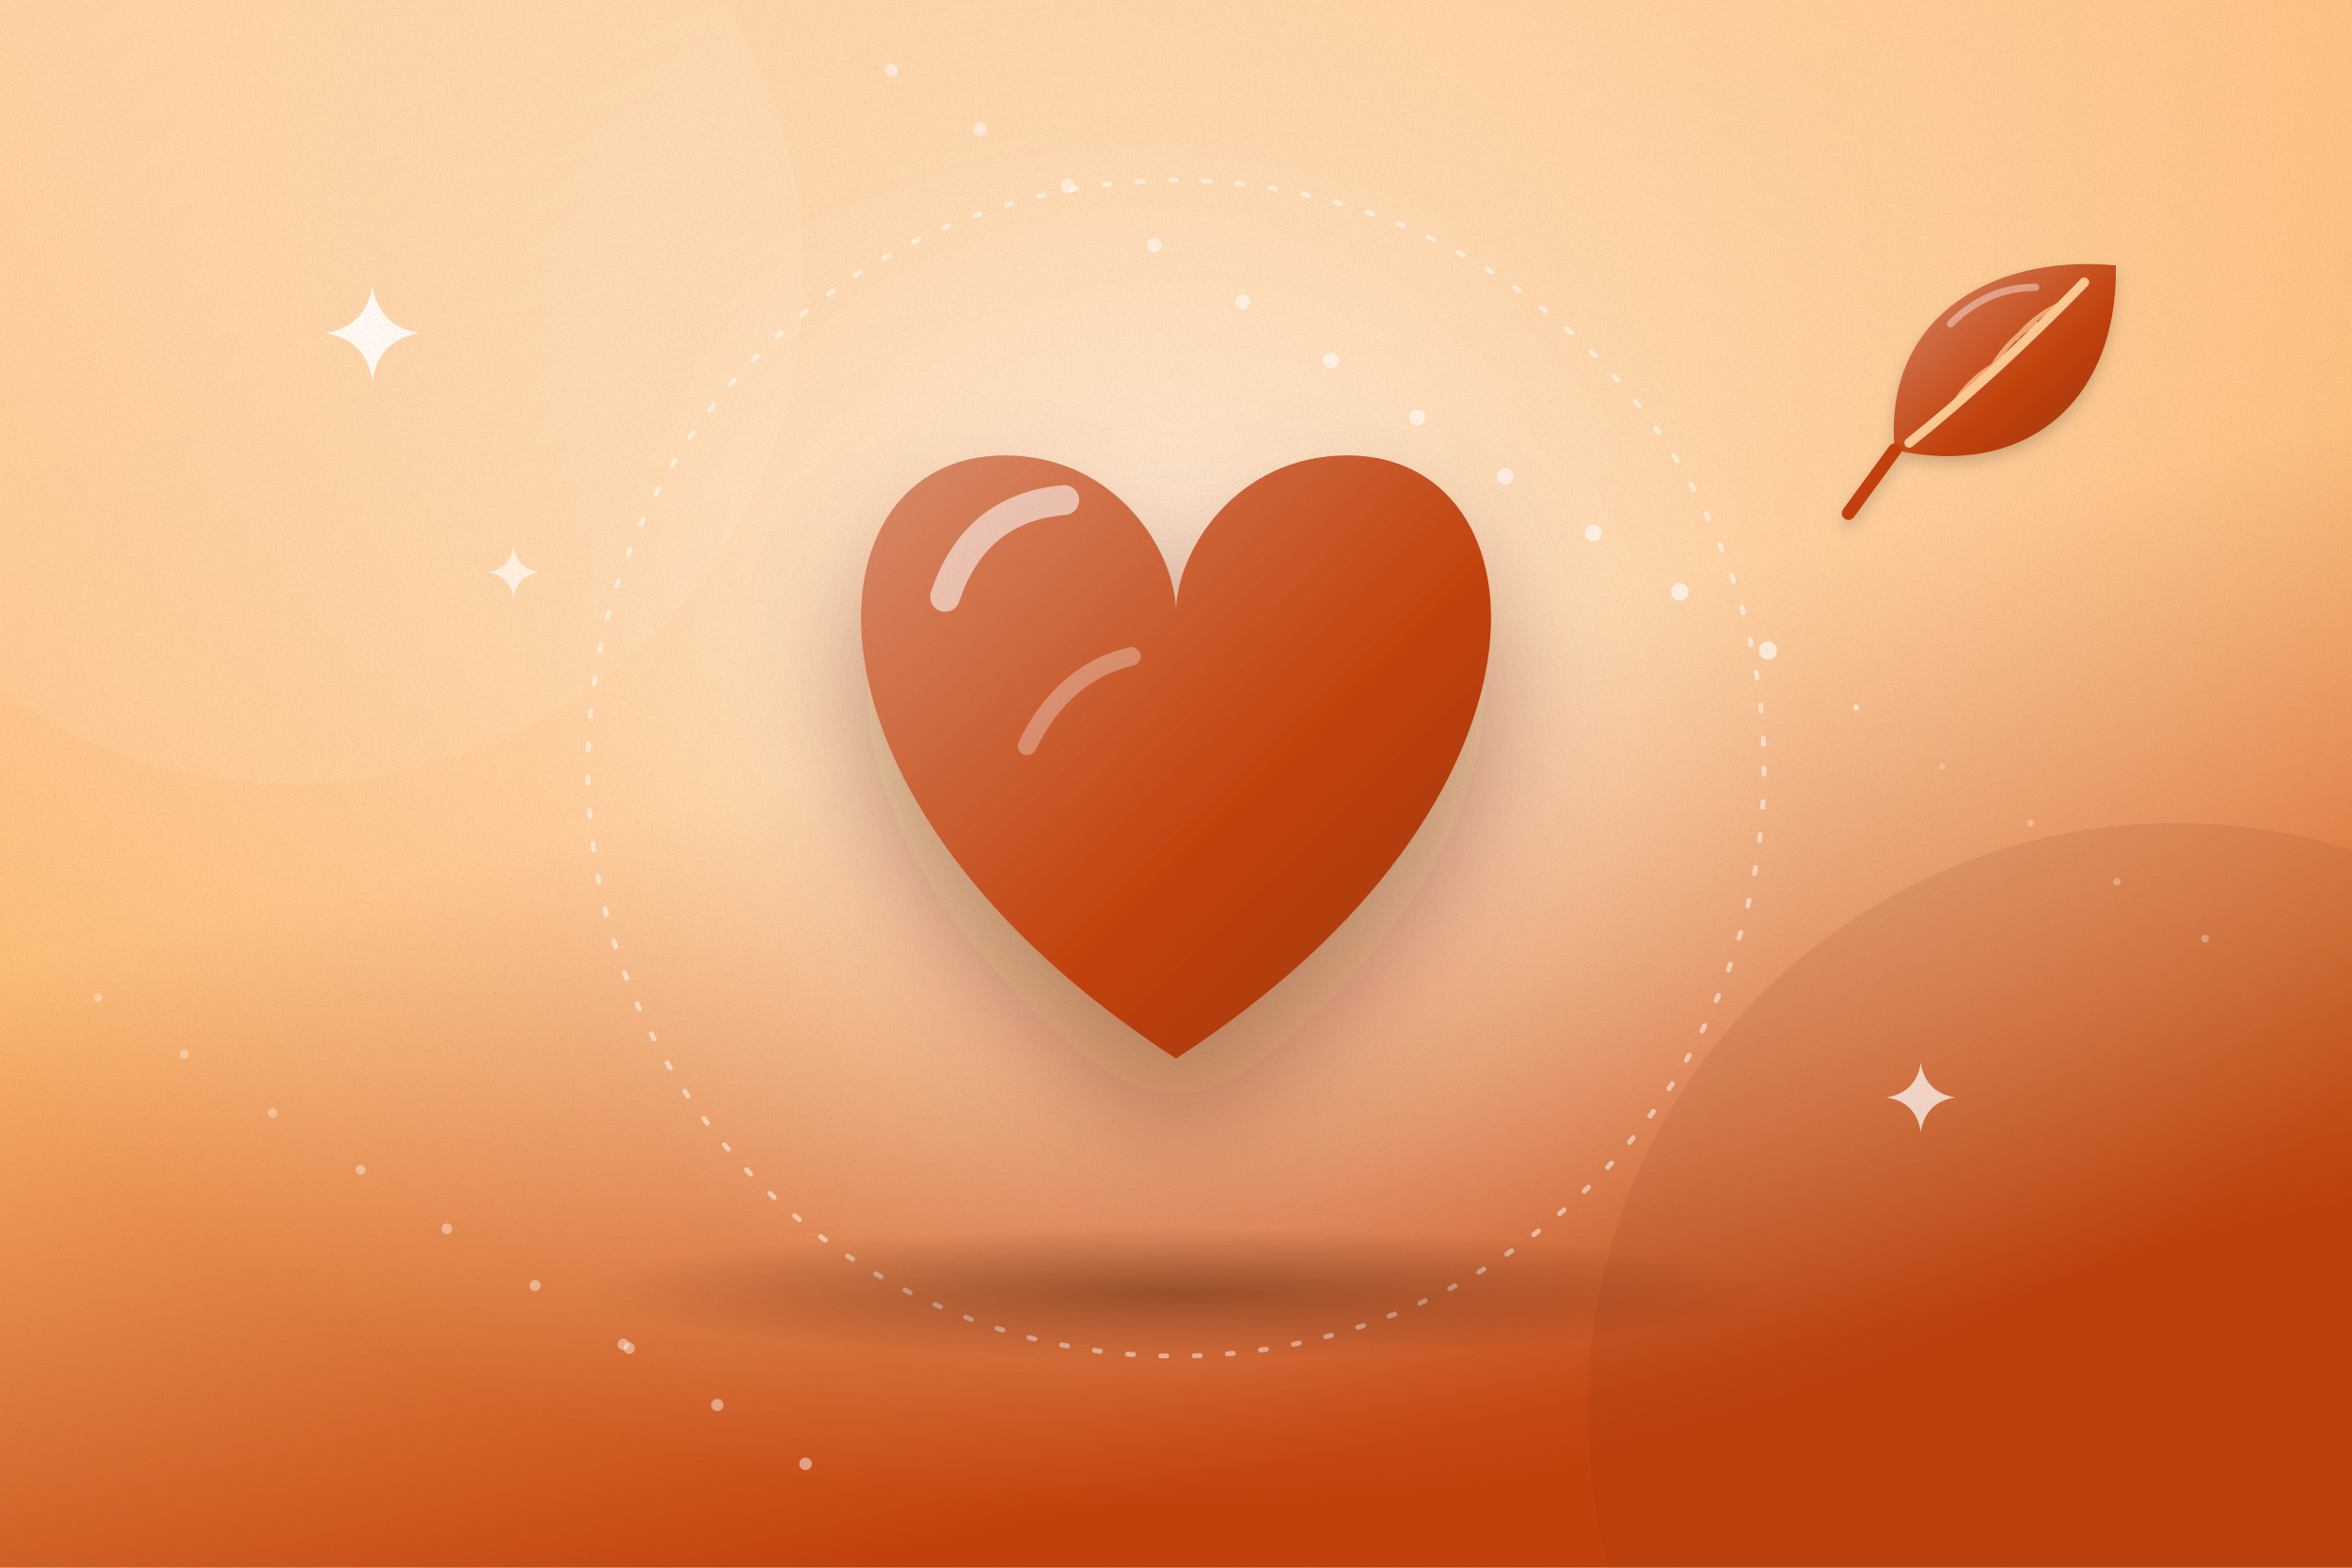
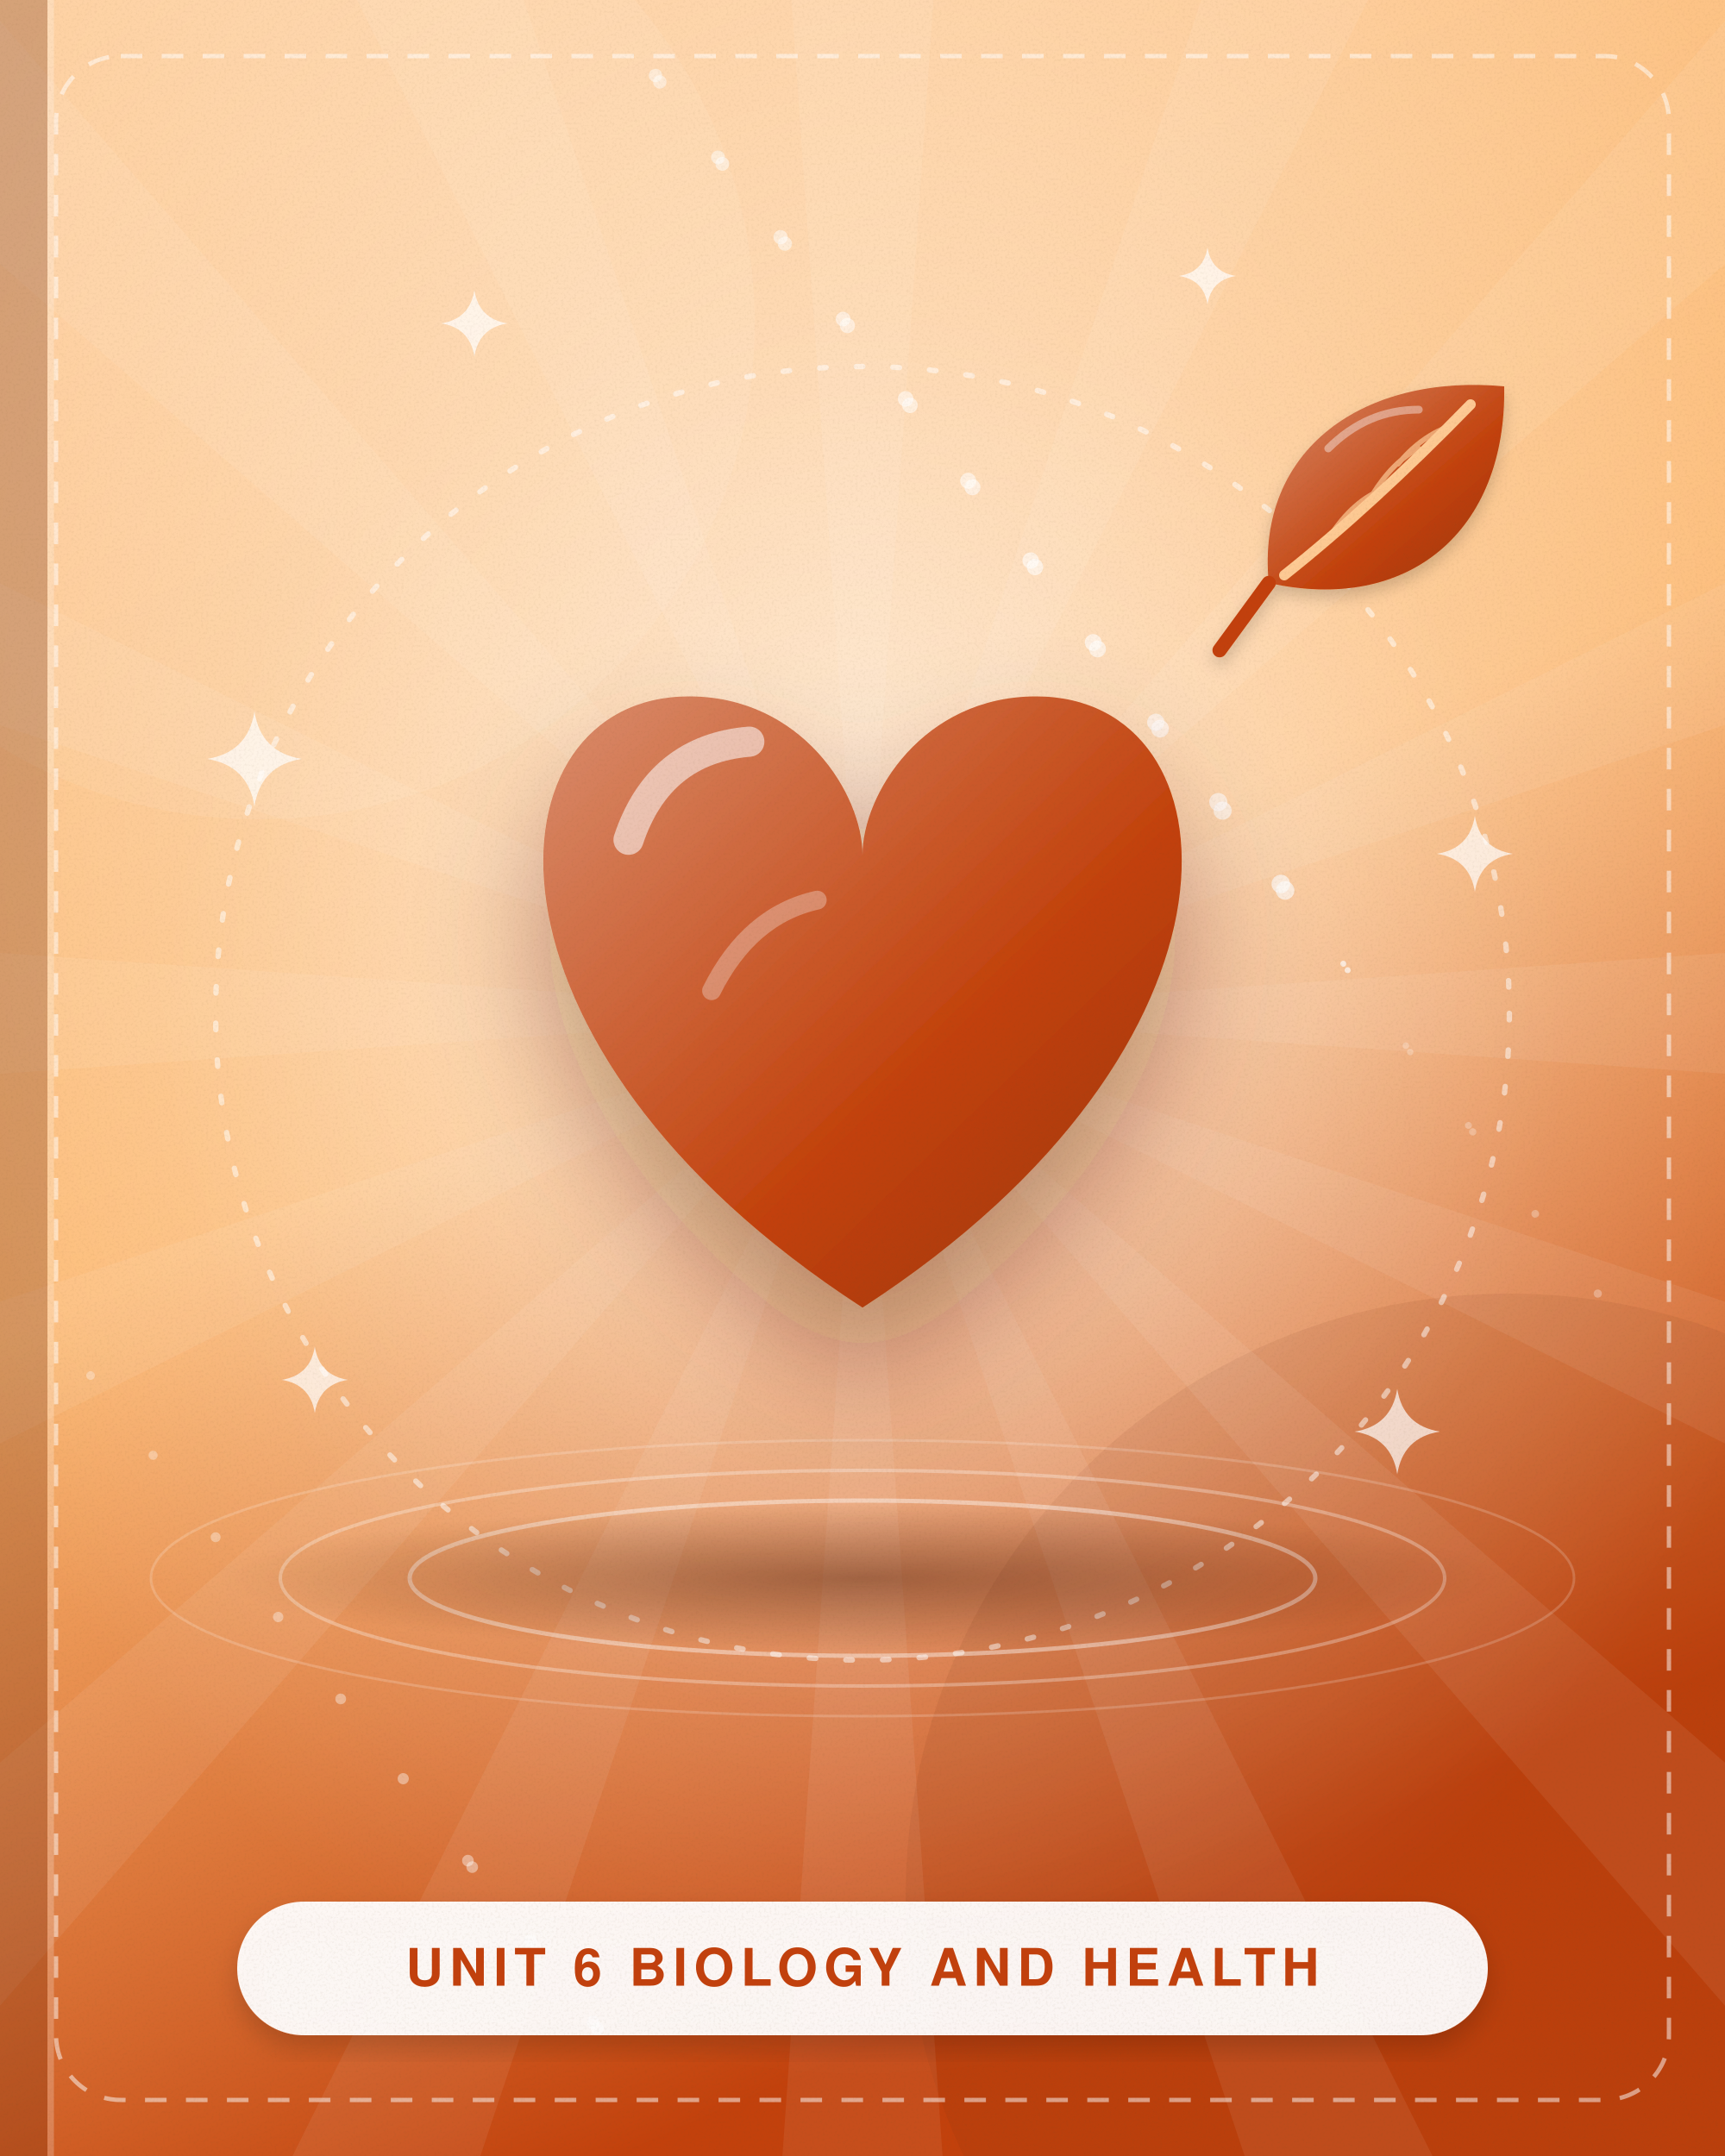
- <svg xmlns="http://www.w3.org/2000/svg" viewBox="0 0 1200 800" width="1200" height="800">
+ <svg xmlns="http://www.w3.org/2000/svg" viewBox="0 0 800 1000" width="800" height="1000">
  <defs>
    <linearGradient id="bg" x1="0" y1="0" x2="0.35" y2="1">
      <stop offset="0" stop-color="#fecf9e" />
      <stop offset="0.55" stop-color="#FDBA74" />
      <stop offset="1" stop-color="#C2410C" />
    </linearGradient>
    <radialGradient id="glow" cx="0.5" cy="0.36" r="0.6">
      <stop offset="0" stop-color="#FFFFFF" stop-opacity="0.55" />
      <stop offset="1" stop-color="#FFFFFF" stop-opacity="0" />
    </radialGradient>
    <radialGradient id="halo" cx="0.5" cy="0.5" r="0.5">
      <stop offset="0" stop-color="#FFFFFF" stop-opacity="0.28" />
      <stop offset="1" stop-color="#FFFFFF" stop-opacity="0" />
    </radialGradient>
    <radialGradient id="ground" cx="0.5" cy="0.5" r="0.5">
      <stop offset="0" stop-color="#4e1a05" stop-opacity="0.45" />
      <stop offset="1" stop-color="#4e1a05" stop-opacity="0" />
    </radialGradient>
    <linearGradient id="gA" x1="0" y1="0" x2="1" y2="1">
      <stop offset="0" stop-color="#da8d6d" />
      <stop offset="0.6" stop-color="#C2410C" />
      <stop offset="1" stop-color="#9b340a" />
    </linearGradient>
    <linearGradient id="gB" x1="0" y1="0" x2="1" y2="1">
      <stop offset="0" stop-color="#fed9b3" />
      <stop offset="1" stop-color="#FDBA74" />
    </linearGradient>
    <radialGradient id="gS" cx="0.34" cy="0.3" r="0.85">
      <stop offset="0" stop-color="#e7b39e" />
      <stop offset="0.55" stop-color="#C2410C" />
      <stop offset="1" stop-color="#842c08" />
    </radialGradient>
    <radialGradient id="gS2" cx="0.34" cy="0.3" r="0.85">
      <stop offset="0" stop-color="#fee3c7" />
      <stop offset="0.6" stop-color="#FDBA74" />
      <stop offset="1" stop-color="#ca955d" />
    </radialGradient>
    <linearGradient id="gP" x1="0" y1="0" x2="0" y2="1">
      <stop offset="0" stop-color="#FFFDF6" />
      <stop offset="1" stop-color="#F2E4C8" />
    </linearGradient>
    <filter id="drop" x="-40%" y="-40%" width="180%" height="190%">
      <feDropShadow dx="0" dy="18" stdDeviation="16" flood-color="#571d05" flood-opacity="0.38" />
    </filter>
    <filter id="soft" x="-20%" y="-20%" width="140%" height="140%">
      <feDropShadow dx="0" dy="6" stdDeviation="6" flood-color="#000000" flood-opacity="0.18" />
    </filter>
    <filter id="speck" x="0" y="0" width="100%" height="100%">
      <feTurbulence type="fractalNoise" baseFrequency="0.85" numOctaves="3" seed="7" stitchTiles="stitch" />
      <feColorMatrix type="matrix" values="0 0 0 0 0.12  0 0 0 0 0.07  0 0 0 0 0.02  0 0 0 0.9 -0.42" />
    </filter>
    <clipPath id="front">
      <rect x="-240" y="0" width="480" height="240" />
    </clipPath>
  </defs>
-   <rect width="1200" height="800" fill="url(#bg)" />
-   <rect width="1200" height="800" fill="url(#glow)" />
-   <circle cx="150" cy="140" r="260" fill="#FFFFFF" opacity="0.07" />
-   <circle cx="1110" cy="720" r="300" fill="#742707" opacity="0.10" />
-   <circle cx="321" cy="688" r="2.9" fill="#FFFFFF" opacity="0.41" />
-   <circle cx="366" cy="717" r="3.1" fill="#FFFFFF" opacity="0.43" />
-   <circle cx="411" cy="747" r="3.2" fill="#FFFFFF" opacity="0.45" />
-   <circle cx="455" cy="36" r="3.3" fill="#FFFFFF" opacity="0.46" />
-   <circle cx="500" cy="66" r="3.4" fill="#FFFFFF" opacity="0.48" />
-   <circle cx="545" cy="95" r="3.6" fill="#FFFFFF" opacity="0.49" />
-   <circle cx="589" cy="125" r="3.7" fill="#FFFFFF" opacity="0.51" />
-   <circle cx="634" cy="154" r="3.8" fill="#FFFFFF" opacity="0.53" />
-   <circle cx="679" cy="184" r="4.0" fill="#FFFFFF" opacity="0.54" />
-   <circle cx="723" cy="213" r="4.1" fill="#FFFFFF" opacity="0.56" />
-   <circle cx="768" cy="243" r="4.2" fill="#FFFFFF" opacity="0.57" />
-   <circle cx="813" cy="272" r="4.3" fill="#FFFFFF" opacity="0.59" />
-   <circle cx="857" cy="302" r="4.5" fill="#FFFFFF" opacity="0.61" />
-   <circle cx="902" cy="332" r="4.6" fill="#FFFFFF" opacity="0.62" />
-   <circle cx="947" cy="361" r="1.5" fill="#FFFFFF" opacity="0.64" />
-   <circle cx="991" cy="391" r="1.6" fill="#FFFFFF" opacity="0.25" />
-   <circle cx="1036" cy="420" r="1.8" fill="#FFFFFF" opacity="0.27" />
-   <circle cx="1080" cy="450" r="1.9" fill="#FFFFFF" opacity="0.29" />
-   <circle cx="1125" cy="479" r="2.0" fill="#FFFFFF" opacity="0.30" />
-   <circle cx="50" cy="509" r="2.2" fill="#FFFFFF" opacity="0.32" />
-   <circle cx="94" cy="538" r="2.3" fill="#FFFFFF" opacity="0.33" />
-   <circle cx="139" cy="568" r="2.4" fill="#FFFFFF" opacity="0.35" />
-   <circle cx="184" cy="597" r="2.5" fill="#FFFFFF" opacity="0.37" />
-   <circle cx="228" cy="627" r="2.7" fill="#FFFFFF" opacity="0.38" />
-   <circle cx="273" cy="656" r="2.8" fill="#FFFFFF" opacity="0.40" />
-   <circle cx="318" cy="686" r="2.9" fill="#FFFFFF" opacity="0.41" />
-   <circle cx="600" cy="392" r="300" fill="none" stroke="#FFFFFF" stroke-width="2.5" stroke-dasharray="3 14" stroke-linecap="round" opacity="0.5" />
-   <circle cx="600" cy="392" r="330" fill="url(#halo)" />
-   <ellipse cx="600" cy="660" rx="300" ry="34" fill="url(#ground)" />
-   <g transform="translate(600 392) scale(1.9)" filter="url(#drop)">
+   <rect width="800" height="1000" fill="url(#bg)" />
+   <rect width="800" height="1000" fill="url(#glow)" />
+   <circle cx="120" cy="150" r="230" fill="#FFFFFF" opacity="0.07" />
+   <circle cx="700" cy="880" r="280" fill="#742707" opacity="0.10" />
+   <circle cx="219" cy="866" r="2.7" fill="#FFFFFF" opacity="0.41" />
+   <circle cx="248" cy="903" r="2.9" fill="#FFFFFF" opacity="0.43" />
+   <circle cx="277" cy="941" r="3.0" fill="#FFFFFF" opacity="0.45" />
+   <circle cx="306" cy="38" r="3.1" fill="#FFFFFF" opacity="0.46" />
+   <circle cx="335" cy="76" r="3.2" fill="#FFFFFF" opacity="0.48" />
+   <circle cx="364" cy="113" r="3.3" fill="#FFFFFF" opacity="0.49" />
+   <circle cx="393" cy="151" r="3.5" fill="#FFFFFF" opacity="0.51" />
+   <circle cx="422" cy="188" r="3.6" fill="#FFFFFF" opacity="0.53" />
+   <circle cx="451" cy="226" r="3.7" fill="#FFFFFF" opacity="0.54" />
+   <circle cx="480" cy="263" r="3.8" fill="#FFFFFF" opacity="0.56" />
+   <circle cx="509" cy="301" r="3.9" fill="#FFFFFF" opacity="0.57" />
+   <circle cx="538" cy="338" r="4.1" fill="#FFFFFF" opacity="0.59" />
+   <circle cx="567" cy="376" r="4.2" fill="#FFFFFF" opacity="0.61" />
+   <circle cx="596" cy="413" r="4.3" fill="#FFFFFF" opacity="0.62" />
+   <circle cx="625" cy="450" r="1.4" fill="#FFFFFF" opacity="0.64" />
+   <circle cx="654" cy="488" r="1.5" fill="#FFFFFF" opacity="0.25" />
+   <circle cx="683" cy="525" r="1.7" fill="#FFFFFF" opacity="0.27" />
+   <circle cx="712" cy="563" r="1.8" fill="#FFFFFF" opacity="0.29" />
+   <circle cx="741" cy="600" r="1.9" fill="#FFFFFF" opacity="0.30" />
+   <circle cx="42" cy="638" r="2.0" fill="#FFFFFF" opacity="0.32" />
+   <circle cx="71" cy="675" r="2.1" fill="#FFFFFF" opacity="0.33" />
+   <circle cx="100" cy="713" r="2.3" fill="#FFFFFF" opacity="0.35" />
+   <circle cx="129" cy="750" r="2.4" fill="#FFFFFF" opacity="0.37" />
+   <circle cx="158" cy="788" r="2.5" fill="#FFFFFF" opacity="0.38" />
+   <circle cx="187" cy="825" r="2.6" fill="#FFFFFF" opacity="0.40" />
+   <circle cx="217" cy="863" r="2.7" fill="#FFFFFF" opacity="0.41" />
+   <circle cx="246" cy="900" r="2.9" fill="#FFFFFF" opacity="0.43" />
+   <circle cx="275" cy="938" r="3.0" fill="#FFFFFF" opacity="0.44" />
+   <circle cx="304" cy="35" r="3.1" fill="#FFFFFF" opacity="0.46" />
+   <circle cx="333" cy="73" r="3.2" fill="#FFFFFF" opacity="0.48" />
+   <circle cx="362" cy="110" r="3.3" fill="#FFFFFF" opacity="0.49" />
+   <circle cx="391" cy="148" r="3.4" fill="#FFFFFF" opacity="0.51" />
+   <circle cx="420" cy="185" r="3.6" fill="#FFFFFF" opacity="0.52" />
+   <circle cx="449" cy="223" r="3.7" fill="#FFFFFF" opacity="0.54" />
+   <circle cx="478" cy="260" r="3.8" fill="#FFFFFF" opacity="0.56" />
+   <circle cx="507" cy="298" r="3.9" fill="#FFFFFF" opacity="0.57" />
+   <circle cx="536" cy="335" r="4.0" fill="#FFFFFF" opacity="0.59" />
+   <circle cx="565" cy="372" r="4.2" fill="#FFFFFF" opacity="0.60" />
+   <circle cx="594" cy="410" r="4.3" fill="#FFFFFF" opacity="0.62" />
+   <circle cx="623" cy="447" r="1.4" fill="#FFFFFF" opacity="0.64" />
+   <circle cx="652" cy="485" r="1.5" fill="#FFFFFF" opacity="0.25" />
+   <circle cx="681" cy="522" r="1.6" fill="#FFFFFF" opacity="0.27" />
+   <path d="M400 470L1297.8 407.1L1297.8 532.9Z" fill="#FFFFFF" opacity="0.07" />
+   <path d="M400 470L1253.5 755.4L1205.4 871.7Z" fill="#FFFFFF" opacity="0.07" />
+   <path d="M400 470L1079.3 1060.3L990.3 1149.3Z" fill="#FFFFFF" opacity="0.07" />
+   <path d="M400 470L801.7 1275.4L685.4 1323.5Z" fill="#FFFFFF" opacity="0.07" />
+   <path d="M400 470L462.9 1367.8L337.1 1367.8Z" fill="#FFFFFF" opacity="0.07" />
+   <path d="M400 470L114.6 1323.5L-1.7 1275.4Z" fill="#FFFFFF" opacity="0.07" />
+   <path d="M400 470L-190.3 1149.3L-279.3 1060.3Z" fill="#FFFFFF" opacity="0.07" />
+   <path d="M400 470L-405.4 871.7L-453.5 755.4Z" fill="#FFFFFF" opacity="0.07" />
+   <path d="M400 470L-497.8 532.9L-497.8 407.1Z" fill="#FFFFFF" opacity="0.07" />
+   <path d="M400 470L-453.5 184.6L-405.4 68.3Z" fill="#FFFFFF" opacity="0.07" />
+   <path d="M400 470L-279.3 -120.3L-190.3 -209.3Z" fill="#FFFFFF" opacity="0.07" />
+   <path d="M400 470L-1.7 -335.4L114.6 -383.5Z" fill="#FFFFFF" opacity="0.07" />
+   <path d="M400 470L337.1 -427.8L462.9 -427.8Z" fill="#FFFFFF" opacity="0.07" />
+   <path d="M400 470L685.4 -383.5L801.7 -335.4Z" fill="#FFFFFF" opacity="0.07" />
+   <path d="M400 470L990.3 -209.3L1079.3 -120.3Z" fill="#FFFFFF" opacity="0.07" />
+   <path d="M400 470L1205.4 68.3L1253.5 184.6Z" fill="#FFFFFF" opacity="0.07" />
+   <rect x="26" y="26" width="748" height="948" rx="30" fill="none" stroke="#FFFFFF" stroke-width="2" stroke-dasharray="10 9" opacity="0.5" />
+   <rect x="0" y="0" width="22" height="1000" fill="#6b2407" opacity="0.28" />
+   <rect x="22" y="0" width="3" height="1000" fill="#FFFFFF" opacity="0.22" />
+   <circle cx="400" cy="470" r="300" fill="none" stroke="#FFFFFF" stroke-width="2.5" stroke-dasharray="3 14" stroke-linecap="round" opacity="0.5" />
+   <circle cx="400" cy="470" r="330" fill="url(#halo)" />
+   <ellipse cx="400" cy="732" rx="210" ry="36" fill="none" stroke="#FFFFFF" stroke-width="2.0" opacity="0.42" />
+   <ellipse cx="400" cy="732" rx="270" ry="50" fill="none" stroke="#FFFFFF" stroke-width="1.6" opacity="0.30" />
+   <ellipse cx="400" cy="732" rx="330" ry="64" fill="none" stroke="#FFFFFF" stroke-width="1.2" opacity="0.18" />
+   <ellipse cx="400" cy="732" rx="300" ry="34" fill="url(#ground)" />
+   <g transform="translate(400 470) scale(1.75)" filter="url(#drop)">
    <path d="M0 78C-108 8-100-84-46-84C-16-84 0-58 0-42C0-58 16-84 46-84C100-84 108 8 0 78Z" fill="url(#gA)" />
    <path d="M-62-46Q-54-70-30-72" stroke="#FFFFFF" stroke-width="8" fill="none" stroke-linecap="round" opacity=".55" />
    <path d="M-40 -6Q-30 -26 -12 -30" stroke="#FFFFFF" stroke-width="5" fill="none" stroke-linecap="round" opacity=".3" />
  </g>
-   <g transform="translate(1020 190) scale(0.62)" filter="url(#soft)">
+   <g transform="translate(640 232) scale(0.6)" filter="url(#soft)">
    <path d="M-86 64C-96-40-12-98 96-88C98 24 22 88-86 64Z" fill="url(#gA)" />
    <path d="M-74 58Q-6 4 70-74" stroke="url(#gB)" stroke-width="8" fill="none" stroke-linecap="round" />
    <path d="M-36 24Q-18-2 6-10M-6 -4Q10-30 30-40M14 -28Q32-50 56-58" stroke="url(#gB)" stroke-width="4" fill="none" stroke-linecap="round" opacity=".7" />
    <path d="M-86 64L-124 116" stroke="#C2410C" stroke-width="11" stroke-linecap="round" />
    <path d="M-40 -40Q-10-70 30-70" stroke="#FFFFFF" stroke-width="6" fill="none" stroke-linecap="round" opacity=".4" />
  </g>
-   <path transform="translate(190 170) scale(1.1)" d="M0 -22Q3 -3 22 0Q3 3 0 22Q-3 3 -22 0Q-3 -3 0 -22Z" fill="#FFFFFF" opacity="0.85" />
-   <path transform="translate(262 292) scale(0.6)" d="M0 -22Q3 -3 22 0Q3 3 0 22Q-3 3 -22 0Q-3 -3 0 -22Z" fill="#FFFFFF" opacity="0.6" />
-   <path transform="translate(980 560) scale(0.8)" d="M0 -22Q3 -3 22 0Q3 3 0 22Q-3 3 -22 0Q-3 -3 0 -22Z" fill="#FFFFFF" opacity="0.7" />
-   <rect width="1200" height="800" filter="url(#speck)" opacity="0.16" />
+   <path transform="translate(118 352) scale(1)" d="M0 -22Q3 -3 22 0Q3 3 0 22Q-3 3 -22 0Q-3 -3 0 -22Z" fill="#FFFFFF" opacity="0.7" />
+   <path transform="translate(684 396) scale(0.8)" d="M0 -22Q3 -3 22 0Q3 3 0 22Q-3 3 -22 0Q-3 -3 0 -22Z" fill="#FFFFFF" opacity="0.7" />
+   <path transform="translate(146 640) scale(0.7)" d="M0 -22Q3 -3 22 0Q3 3 0 22Q-3 3 -22 0Q-3 -3 0 -22Z" fill="#FFFFFF" opacity="0.7" />
+   <path transform="translate(648 664) scale(0.9)" d="M0 -22Q3 -3 22 0Q3 3 0 22Q-3 3 -22 0Q-3 -3 0 -22Z" fill="#FFFFFF" opacity="0.7" />
+   <path transform="translate(560 128) scale(0.6)" d="M0 -22Q3 -3 22 0Q3 3 0 22Q-3 3 -22 0Q-3 -3 0 -22Z" fill="#FFFFFF" opacity="0.7" />
+   <path transform="translate(220 150) scale(0.7)" d="M0 -22Q3 -3 22 0Q3 3 0 22Q-3 3 -22 0Q-3 -3 0 -22Z" fill="#FFFFFF" opacity="0.7" />
+   <g filter="url(#soft)">
+     <rect x="110" y="882" width="580" height="62" rx="31" fill="#FFFFFF" opacity="0.94" />
+     <text x="400" y="921" text-anchor="middle" font-family="Helvetica, Arial, sans-serif" font-size="24" font-weight="800" letter-spacing="3" fill="#C2410C">UNIT 6 BIOLOGY AND HEALTH</text>
+   </g>
+   <rect width="800" height="1000" filter="url(#speck)" opacity="0.16" />
</svg>
